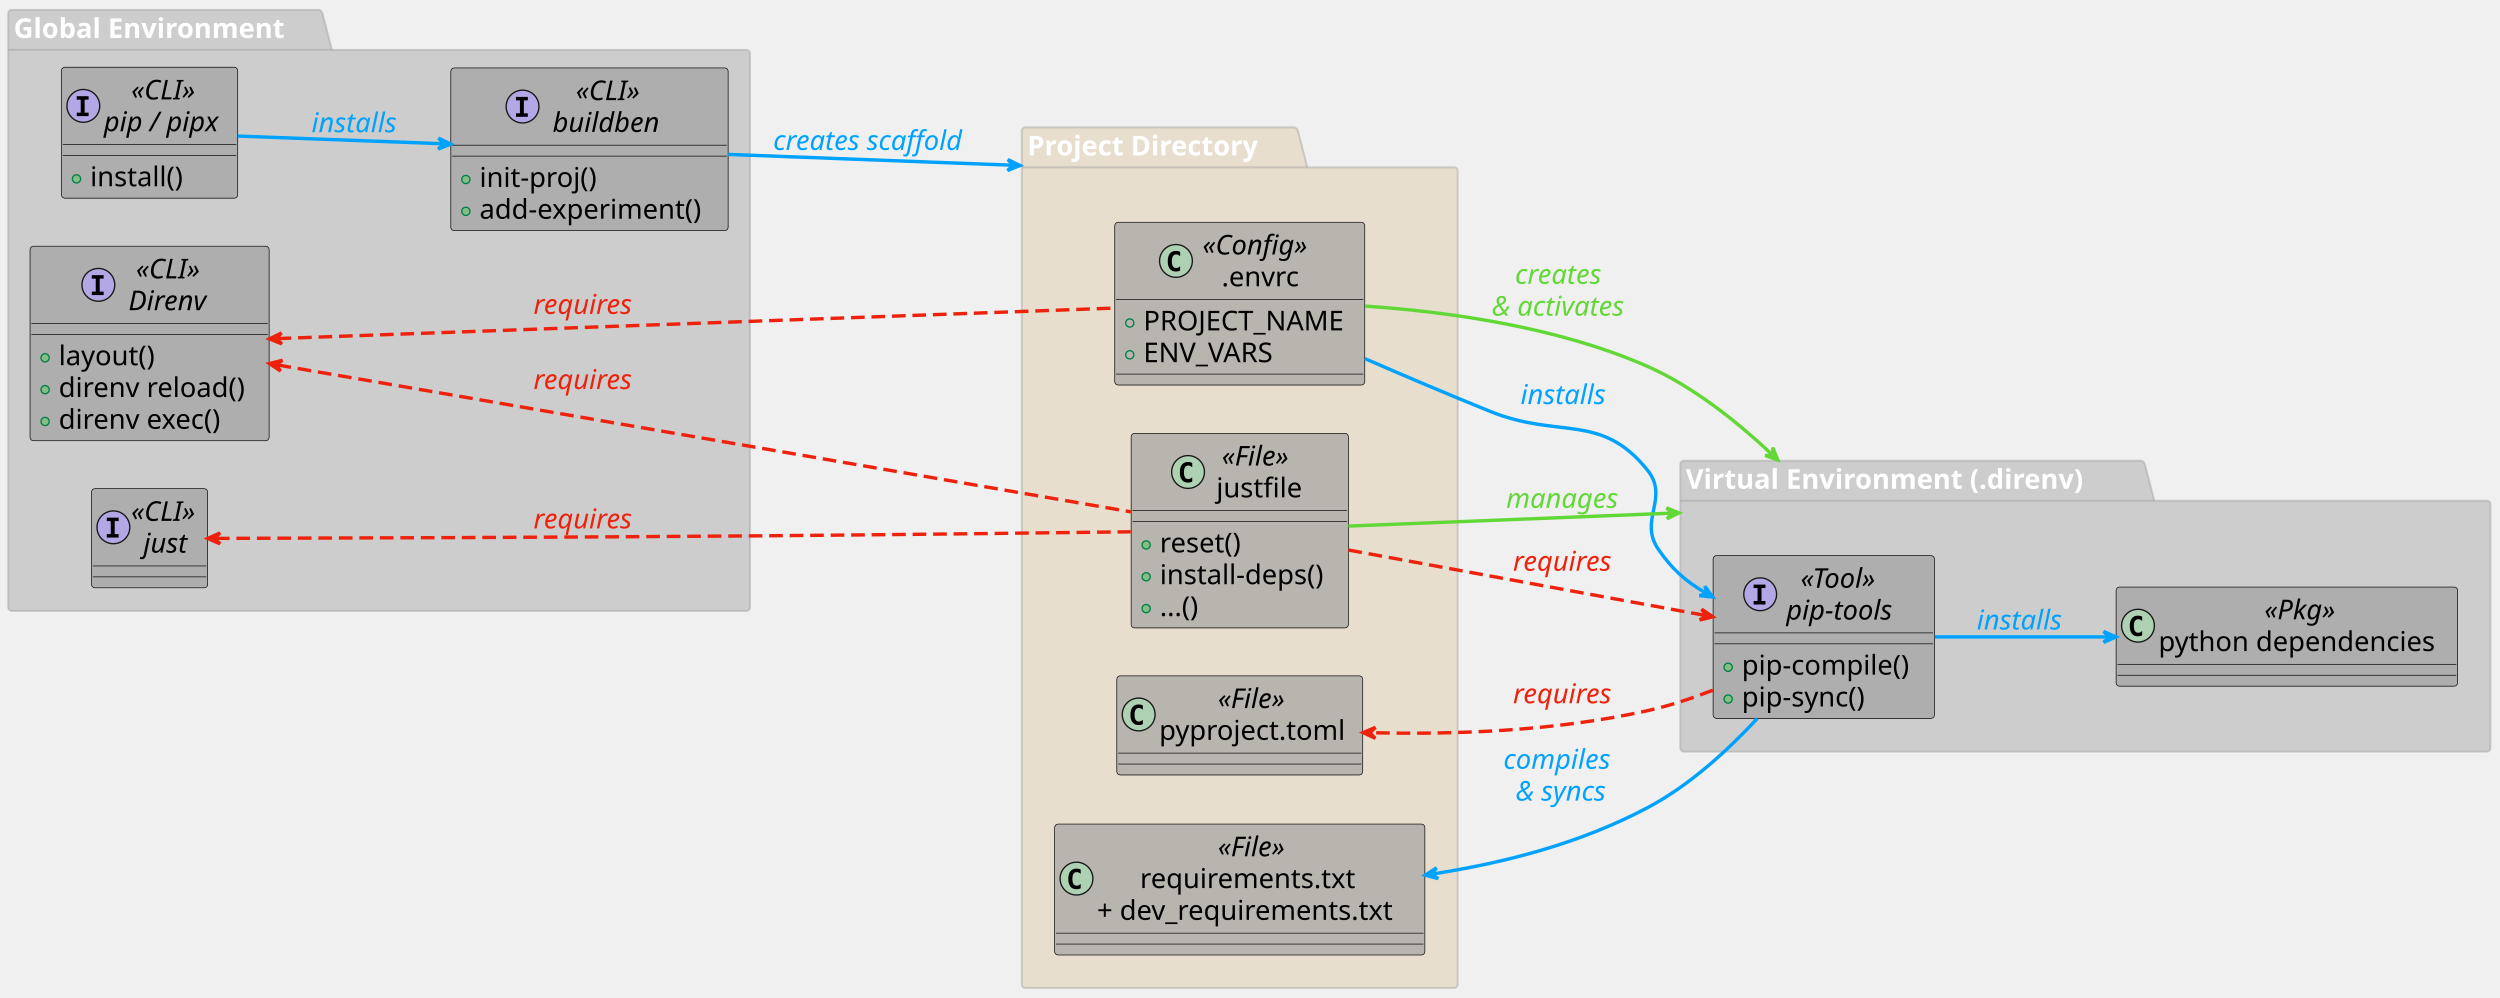
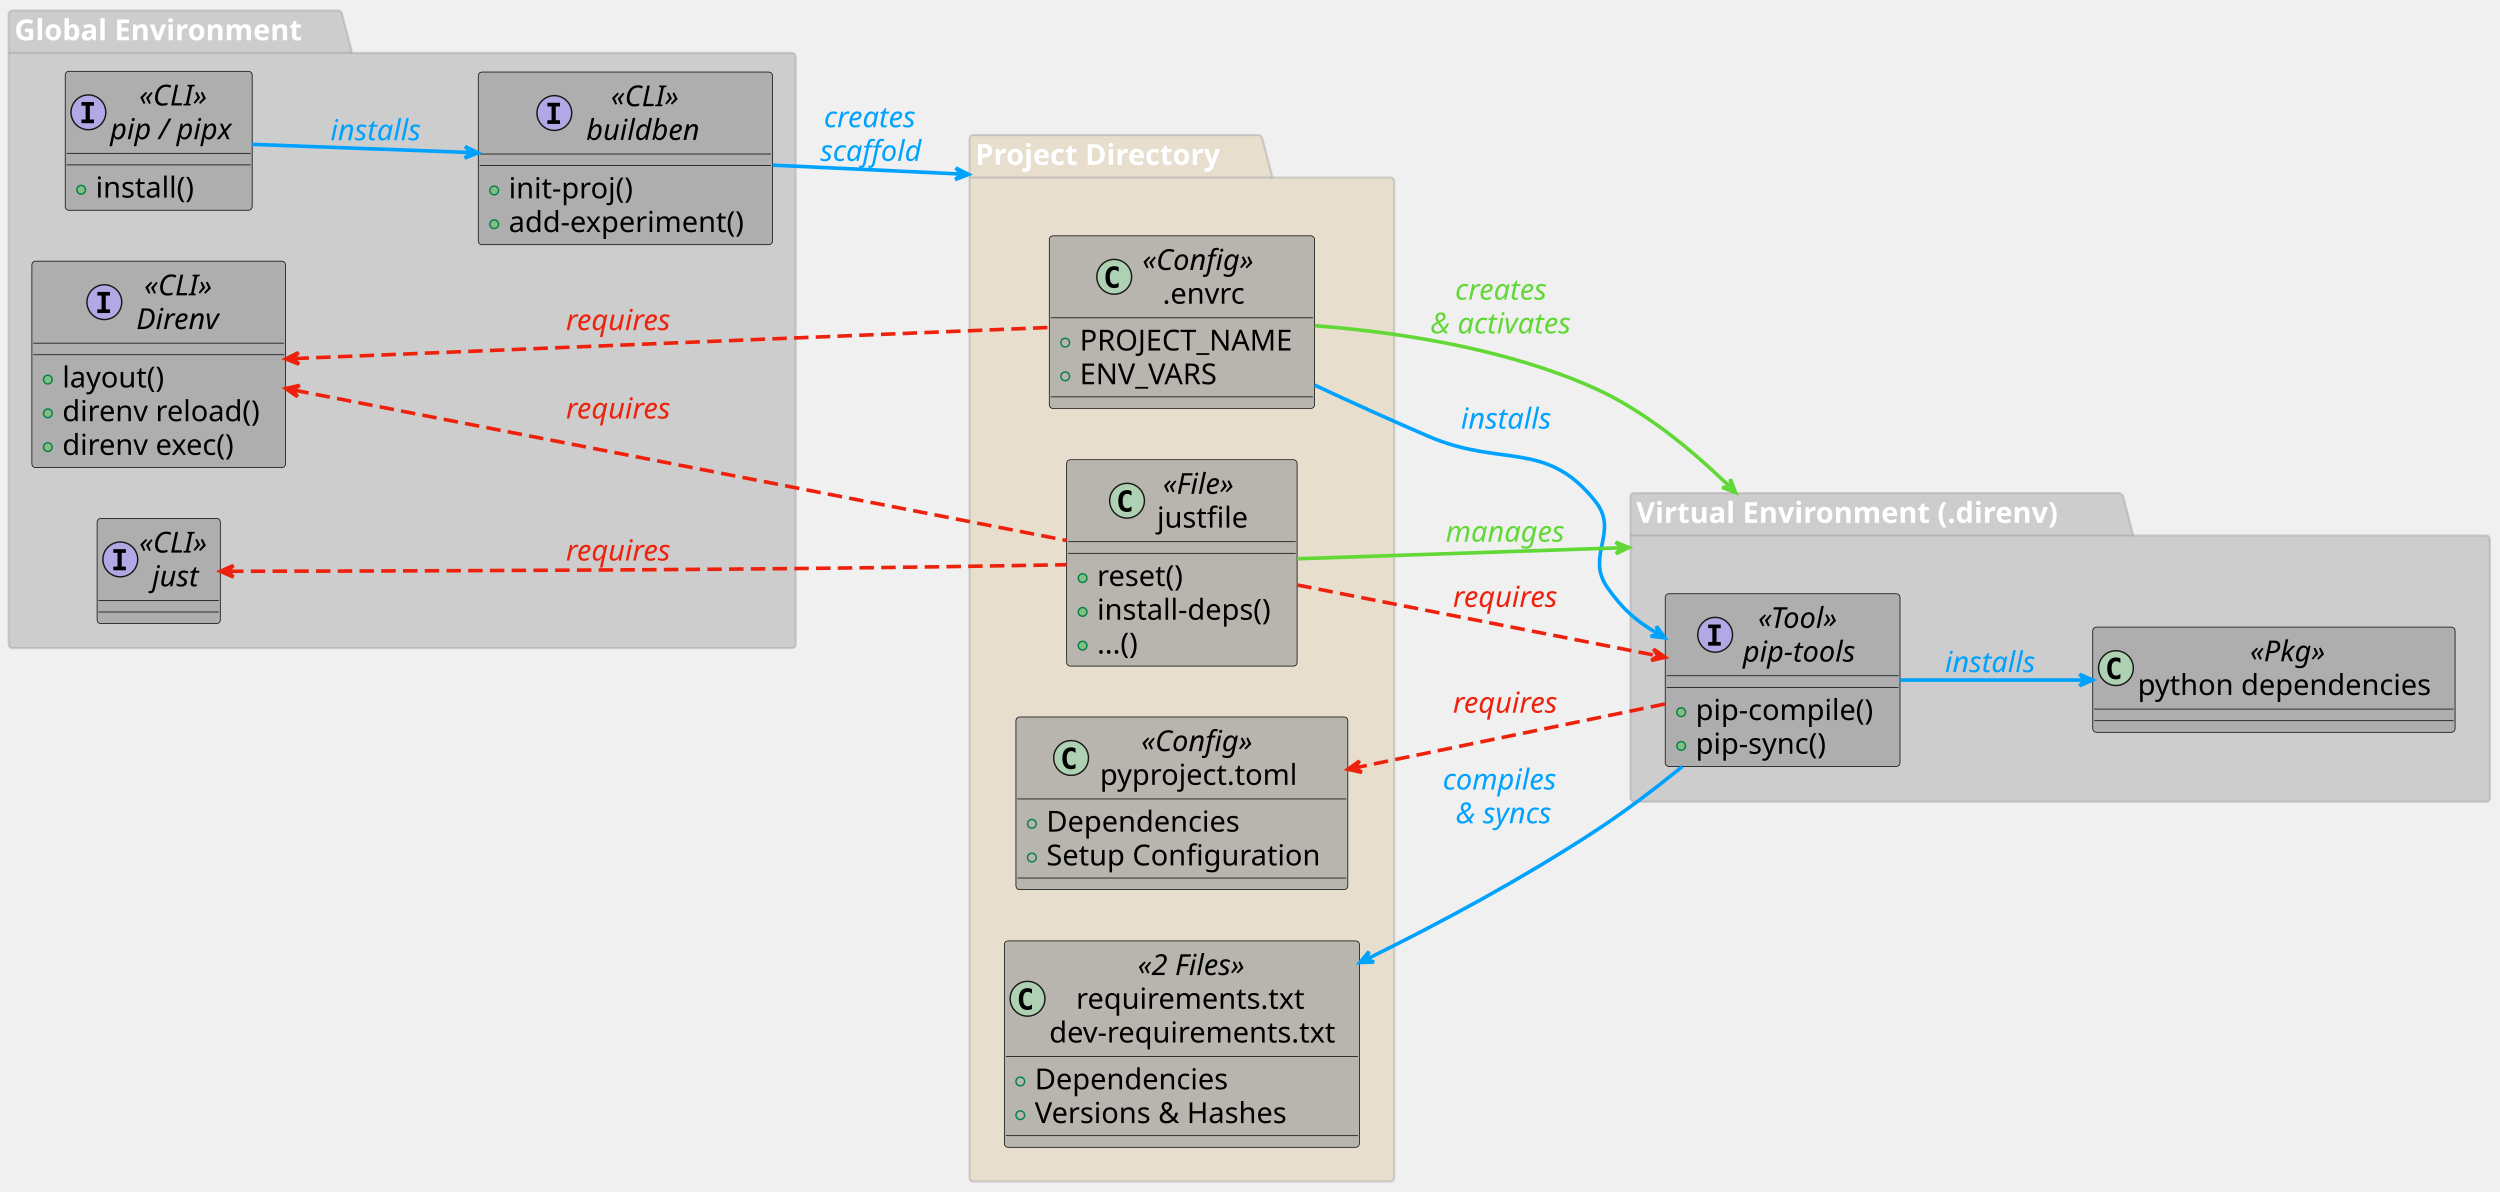
- <svg xmlns="http://www.w3.org/2000/svg" contentStyleType="text/css" height="730px" preserveAspectRatio="none" style="width:1830px;height:730px;" version="1.1" viewBox="0 0 1830 730" width="1830px" zoomAndPan="magnify">
+ <svg xmlns="http://www.w3.org/2000/svg" contentStyleType="text/css" height="822px" preserveAspectRatio="none" style="width:1725px;height:822px;" version="1.1" viewBox="0 0 1725 822" width="1725px" zoomAndPan="magnify">
  <defs />
  <g>
    <g id="cluster_GE">
      <path d="M8.5,7.217 L233.5,7.217 A3.75,3.75 0 0 1 236,9.717 L243,36.498 L546.5,36.498 A2.5,2.5 0 0 1 549,38.998 L549,444.717 A2.5,2.5 0 0 1 546.5,447.217 L8.5,447.217 A2.5,2.5 0 0 1 6,444.717 L6,9.717 A2.5,2.5 0 0 1 8.5,7.217 " fill="#999999" fill-opacity="0.4" style="stroke:#99999966;stroke-width:1.5;" />
      <line style="stroke:#99999966;stroke-width:1.5;" x1="6" x2="243" y1="36.498" y2="36.498" />
      <text fill="#FFFFFF" font-family="sans-serif" font-size="20" font-weight="bold" lengthAdjust="spacing" textLength="224" x="10" y="27.781">Global Environment</text>
    </g>
    <g id="cluster_PDIR">
-       <path d="M750.5,93.217 L947.5,93.217 A3.75,3.75 0 0 1 950,95.717 L957,122.498 L1064.5,122.498 A2.5,2.5 0 0 1 1067,124.998 L1067,720.717 A2.5,2.5 0 0 1 1064.5,723.217 L750.5,723.217 A2.5,2.5 0 0 1 748,720.717 L748,95.717 A2.5,2.5 0 0 1 750.5,93.217 " fill="#D9C499" fill-opacity="0.4" style="stroke:#99999966;stroke-width:1.5;" />
-       <line style="stroke:#99999966;stroke-width:1.5;" x1="748" x2="957" y1="122.498" y2="122.498" />
-       <text fill="#FFFFFF" font-family="sans-serif" font-size="20" font-weight="bold" lengthAdjust="spacing" textLength="196" x="752" y="113.781">Project Directory</text>
+       <path d="M671.5,93.217 L868.5,93.217 A3.75,3.75 0 0 1 871,95.717 L878,122.498 L959.5,122.498 A2.5,2.5 0 0 1 962,124.998 L962,812.717 A2.5,2.5 0 0 1 959.5,815.217 L671.5,815.217 A2.5,2.5 0 0 1 669,812.717 L669,95.717 A2.5,2.5 0 0 1 671.5,93.217 " fill="#D9C499" fill-opacity="0.4" style="stroke:#99999966;stroke-width:1.5;" />
+       <line style="stroke:#99999966;stroke-width:1.5;" x1="669" x2="878" y1="122.498" y2="122.498" />
+       <text fill="#FFFFFF" font-family="sans-serif" font-size="20" font-weight="bold" lengthAdjust="spacing" textLength="196" x="673" y="113.781">Project Directory</text>
    </g>
    <g id="cluster_VENV">
-       <path d="M1232.5,337.217 L1567.5,337.217 A3.75,3.75 0 0 1 1570,339.717 L1577,366.498 L1820.5,366.498 A2.5,2.5 0 0 1 1823,368.998 L1823,547.717 A2.5,2.5 0 0 1 1820.5,550.217 L1232.5,550.217 A2.5,2.5 0 0 1 1230,547.717 L1230,339.717 A2.5,2.5 0 0 1 1232.5,337.217 " fill="#999999" fill-opacity="0.4" style="stroke:#99999966;stroke-width:1.5;" />
-       <line style="stroke:#99999966;stroke-width:1.5;" x1="1230" x2="1577" y1="366.498" y2="366.498" />
-       <text fill="#FFFFFF" font-family="sans-serif" font-size="20" font-weight="bold" lengthAdjust="spacing" textLength="334" x="1234" y="357.781">Virtual Environment (.direnv)</text>
+       <path d="M1127.5,340.217 L1462.5,340.217 A3.75,3.75 0 0 1 1465,342.717 L1472,369.498 L1715.5,369.498 A2.5,2.5 0 0 1 1718,371.998 L1718,550.717 A2.5,2.5 0 0 1 1715.5,553.217 L1127.5,553.217 A2.5,2.5 0 0 1 1125,550.717 L1125,342.717 A2.5,2.5 0 0 1 1127.5,340.217 " fill="#999999" fill-opacity="0.4" style="stroke:#99999966;stroke-width:1.5;" />
+       <line style="stroke:#99999966;stroke-width:1.5;" x1="1125" x2="1472" y1="369.498" y2="369.498" />
+       <text fill="#FFFFFF" font-family="sans-serif" font-size="20" font-weight="bold" lengthAdjust="spacing" textLength="334" x="1129" y="360.781">Virtual Environment (.direnv)</text>
    </g>
    <g id="elem_B">
      <rect codeLine="26" fill="#999999" fill-opacity="0.6" height="119.125" id="B" rx="2.5" ry="2.5" style="stroke:#000000;stroke-width:0.5;" width="203" x="330" y="49.717" />
      <ellipse cx="382.5" cy="77.998" fill="#B4A7E5" rx="12" ry="12" style="stroke:#181818;stroke-width:1.0;" />
      <path d="M377.688,73.451 L377.688,70.92 L386.359,70.92 L386.359,73.451 L383.469,73.451 L383.469,82.951 L386.359,82.951 L386.359,85.498 L377.688,85.498 L377.688,82.951 L380.578,82.951 L380.578,73.451 L377.688,73.451 Z " fill="#000000" />
      <text fill="#000000" font-family="sans-serif" font-size="20" font-style="italic" lengthAdjust="spacing" textLength="55" x="421.5" y="73.281">«CLI»</text>
      <text fill="#000000" font-family="sans-serif" font-size="20" font-style="italic" lengthAdjust="spacing" textLength="89" x="404.5" y="96.562">buildben</text>
      <line style="stroke:#000000;stroke-width:0.5;" x1="331" x2="532" y1="106.279" y2="106.279" />
      <line style="stroke:#000000;stroke-width:0.5;" x1="331" x2="532" y1="114.279" y2="114.279" />
      <ellipse cx="341" cy="131.42" fill="#84BE84" rx="3" ry="3" style="stroke:#038048;stroke-width:1.0;" />
      <text fill="#000000" font-family="sans-serif" font-size="20" lengthAdjust="spacing" textLength="95" x="351" y="136.844">init-proj()</text>
      <ellipse cx="341" cy="154.701" fill="#84BE84" rx="3" ry="3" style="stroke:#038048;stroke-width:1.0;" />
      <text fill="#000000" font-family="sans-serif" font-size="20" lengthAdjust="spacing" textLength="176" x="351" y="160.125">add-experiment()</text>
    </g>
    <g id="elem_PIP">
      <rect codeLine="30" fill="#999999" fill-opacity="0.6" height="95.844" id="PIP" rx="2.5" ry="2.5" style="stroke:#000000;stroke-width:0.5;" width="129" x="45" y="49.217" />
      <ellipse cx="61" cy="77.498" fill="#B4A7E5" rx="12" ry="12" style="stroke:#181818;stroke-width:1.0;" />
      <path d="M56.188,72.951 L56.188,70.42 L64.859,70.42 L64.859,72.951 L61.969,72.951 L61.969,82.451 L64.859,82.451 L64.859,84.998 L56.188,84.998 L56.188,82.451 L59.078,82.451 L59.078,72.951 L56.188,72.951 Z " fill="#000000" />
      <text fill="#000000" font-family="sans-serif" font-size="20" font-style="italic" lengthAdjust="spacing" textLength="55" x="96" y="72.781">«CLI»</text>
      <text fill="#000000" font-family="sans-serif" font-size="20" font-style="italic" lengthAdjust="spacing" textLength="95" x="76" y="96.062">pip / pipx</text>
      <line style="stroke:#000000;stroke-width:0.5;" x1="46" x2="173" y1="105.779" y2="105.779" />
      <line style="stroke:#000000;stroke-width:0.5;" x1="46" x2="173" y1="113.779" y2="113.779" />
      <ellipse cx="56" cy="130.92" fill="#84BE84" rx="3" ry="3" style="stroke:#038048;stroke-width:1.0;" />
      <text fill="#000000" font-family="sans-serif" font-size="20" lengthAdjust="spacing" textLength="77" x="66" y="136.344">install()</text>
    </g>
    <g id="elem_J">
      <rect codeLine="34" fill="#999999" fill-opacity="0.6" height="72.562" id="J" rx="2.5" ry="2.5" style="stroke:#000000;stroke-width:0.5;" width="85" x="67" y="357.717" />
      <ellipse cx="83" cy="385.998" fill="#B4A7E5" rx="12" ry="12" style="stroke:#181818;stroke-width:1.0;" />
      <path d="M78.188,381.451 L78.188,378.92 L86.859,378.92 L86.859,381.451 L83.969,381.451 L83.969,390.951 L86.859,390.951 L86.859,393.498 L78.188,393.498 L78.188,390.951 L81.078,390.951 L81.078,381.451 L78.188,381.451 Z " fill="#000000" />
      <text fill="#000000" font-family="sans-serif" font-size="20" font-style="italic" lengthAdjust="spacing" textLength="55" x="96" y="381.281">«CLI»</text>
      <text fill="#000000" font-family="sans-serif" font-size="20" font-style="italic" lengthAdjust="spacing" textLength="37" x="105" y="404.562">just</text>
      <line style="stroke:#000000;stroke-width:0.5;" x1="68" x2="151" y1="414.279" y2="414.279" />
      <line style="stroke:#000000;stroke-width:0.5;" x1="68" x2="151" y1="422.279" y2="422.279" />
    </g>
    <g id="elem_D">
      <rect codeLine="35" fill="#999999" fill-opacity="0.6" height="142.406" id="D" rx="2.5" ry="2.5" style="stroke:#000000;stroke-width:0.5;" width="175" x="22" y="180.217" />
      <ellipse cx="72" cy="208.498" fill="#B4A7E5" rx="12" ry="12" style="stroke:#181818;stroke-width:1.0;" />
      <path d="M67.188,203.951 L67.188,201.42 L75.859,201.42 L75.859,203.951 L72.969,203.951 L72.969,213.451 L75.859,213.451 L75.859,215.998 L67.188,215.998 L67.188,213.451 L70.078,213.451 L70.078,203.951 L67.188,203.951 Z " fill="#000000" />
      <text fill="#000000" font-family="sans-serif" font-size="20" font-style="italic" lengthAdjust="spacing" textLength="55" x="99.5" y="203.781">«CLI»</text>
      <text fill="#000000" font-family="sans-serif" font-size="20" font-style="italic" lengthAdjust="spacing" textLength="66" x="94" y="227.062">Direnv</text>
      <line style="stroke:#000000;stroke-width:0.5;" x1="23" x2="196" y1="236.779" y2="236.779" />
      <line style="stroke:#000000;stroke-width:0.5;" x1="23" x2="196" y1="244.779" y2="244.779" />
      <ellipse cx="33" cy="261.92" fill="#84BE84" rx="3" ry="3" style="stroke:#038048;stroke-width:1.0;" />
      <text fill="#000000" font-family="sans-serif" font-size="20" lengthAdjust="spacing" textLength="78" x="43" y="267.344">layout()</text>
      <ellipse cx="33" cy="285.201" fill="#84BE84" rx="3" ry="3" style="stroke:#038048;stroke-width:1.0;" />
      <text fill="#000000" font-family="sans-serif" font-size="20" lengthAdjust="spacing" textLength="148" x="43" y="290.625">direnv reload()</text>
      <ellipse cx="33" cy="308.482" fill="#84BE84" rx="3" ry="3" style="stroke:#038048;stroke-width:1.0;" />
      <text fill="#000000" font-family="sans-serif" font-size="20" lengthAdjust="spacing" textLength="131" x="43" y="313.906">direnv exec()</text>
    </g>
    <g id="elem_PPRT">
-       <rect codeLine="46" fill="#999999" fill-opacity="0.6" height="72.562" id="PPRT" rx="2.5" ry="2.5" style="stroke:#000000;stroke-width:0.5;" width="180" x="817.5" y="494.717" />
-       <ellipse cx="833.5" cy="522.998" fill="#ADD1B2" rx="12" ry="12" style="stroke:#181818;stroke-width:1.0;" />
-       <path d="M836.562,530.076 Q835.875,530.436 835.125,530.607 Q834.375,530.779 833.547,530.779 Q830.594,530.779 829.031,528.842 Q827.484,526.889 827.484,523.217 Q827.484,519.545 829.031,517.607 Q830.594,515.654 833.547,515.654 Q834.375,515.654 835.125,515.826 Q835.891,515.998 836.562,516.357 L836.562,519.561 Q835.812,518.873 835.109,518.561 Q834.422,518.248 833.672,518.248 Q832.094,518.248 831.281,519.498 Q830.484,520.748 830.484,523.217 Q830.484,525.686 831.281,526.936 Q832.094,528.186 833.672,528.186 Q834.422,528.186 835.109,527.873 Q835.812,527.561 836.562,526.873 L836.562,530.076 Z " fill="#000000" />
-       <text fill="#000000" font-family="sans-serif" font-size="20" font-style="italic" lengthAdjust="spacing" textLength="60" x="891.5" y="518.281">«File»</text>
-       <text fill="#000000" font-family="sans-serif" font-size="20" lengthAdjust="spacing" textLength="146" x="848.5" y="541.562">pyproject.toml</text>
-       <line style="stroke:#000000;stroke-width:0.5;" x1="818.5" x2="996.5" y1="551.279" y2="551.279" />
-       <line style="stroke:#000000;stroke-width:0.5;" x1="818.5" x2="996.5" y1="559.279" y2="559.279" />
+       <rect codeLine="46" fill="#999999" fill-opacity="0.6" height="119.125" id="PPRT" rx="2.5" ry="2.5" style="stroke:#000000;stroke-width:0.5;" width="229" x="701" y="494.717" />
+       <ellipse cx="739.05" cy="522.998" fill="#ADD1B2" rx="12" ry="12" style="stroke:#181818;stroke-width:1.0;" />
+       <path d="M742.112,530.076 Q741.425,530.436 740.675,530.607 Q739.925,530.779 739.097,530.779 Q736.144,530.779 734.581,528.842 Q733.034,526.889 733.034,523.217 Q733.034,519.545 734.581,517.607 Q736.144,515.654 739.097,515.654 Q739.925,515.654 740.675,515.826 Q741.441,515.998 742.112,516.357 L742.112,519.561 Q741.362,518.873 740.659,518.561 Q739.972,518.248 739.222,518.248 Q737.644,518.248 736.831,519.498 Q736.034,520.748 736.034,523.217 Q736.034,525.686 736.831,526.936 Q737.644,528.186 739.222,528.186 Q739.972,528.186 740.659,527.873 Q741.362,527.561 742.112,526.873 L742.112,530.076 Z " fill="#000000" />
+       <text fill="#000000" font-family="sans-serif" font-size="20" font-style="italic" lengthAdjust="spacing" textLength="89" x="787.45" y="518.281">«Config»</text>
+       <text fill="#000000" font-family="sans-serif" font-size="20" lengthAdjust="spacing" textLength="146" x="758.95" y="541.562">pyproject.toml</text>
+       <line style="stroke:#000000;stroke-width:0.5;" x1="702" x2="929" y1="551.279" y2="551.279" />
+       <ellipse cx="712" cy="568.42" fill="none" rx="3" ry="3" style="stroke:#038048;stroke-width:1.0;" />
+       <text fill="#000000" font-family="sans-serif" font-size="20" lengthAdjust="spacing" textLength="142" x="722" y="573.844">Dependencies</text>
+       <ellipse cx="712" cy="591.701" fill="none" rx="3" ry="3" style="stroke:#038048;stroke-width:1.0;" />
+       <text fill="#000000" font-family="sans-serif" font-size="20" lengthAdjust="spacing" textLength="202" x="722" y="597.125">Setup Configuration</text>
+       <line style="stroke:#000000;stroke-width:0.5;" x1="702" x2="929" y1="605.842" y2="605.842" />
    </g>
    <g id="elem_JF">
-       <rect codeLine="48" fill="#999999" fill-opacity="0.6" height="142.406" id="JF" rx="2.5" ry="2.5" style="stroke:#000000;stroke-width:0.5;" width="159" x="828" y="317.217" />
-       <ellipse cx="869.65" cy="345.498" fill="#ADD1B2" rx="12" ry="12" style="stroke:#181818;stroke-width:1.0;" />
-       <path d="M872.712,352.576 Q872.025,352.935 871.275,353.107 Q870.525,353.279 869.697,353.279 Q866.744,353.279 865.181,351.342 Q863.634,349.389 863.634,345.717 Q863.634,342.045 865.181,340.107 Q866.744,338.154 869.697,338.154 Q870.525,338.154 871.275,338.326 Q872.041,338.498 872.712,338.857 L872.712,342.06 Q871.962,341.373 871.259,341.06 Q870.572,340.748 869.822,340.748 Q868.244,340.748 867.431,341.998 Q866.634,343.248 866.634,345.717 Q866.634,348.185 867.431,349.435 Q868.244,350.685 869.822,350.685 Q870.572,350.685 871.259,350.373 Q871.962,350.06 872.712,349.373 L872.712,352.576 Z " fill="#000000" />
-       <text fill="#000000" font-family="sans-serif" font-size="20" font-style="italic" lengthAdjust="spacing" textLength="60" x="894.35" y="340.781">«File»</text>
-       <text fill="#000000" font-family="sans-serif" font-size="20" lengthAdjust="spacing" textLength="68" x="890.35" y="364.062">justfile</text>
-       <line style="stroke:#000000;stroke-width:0.5;" x1="829" x2="986" y1="373.779" y2="373.779" />
-       <line style="stroke:#000000;stroke-width:0.5;" x1="829" x2="986" y1="381.779" y2="381.779" />
-       <ellipse cx="839" cy="398.92" fill="#84BE84" rx="3" ry="3" style="stroke:#038048;stroke-width:1.0;" />
-       <text fill="#000000" font-family="sans-serif" font-size="20" lengthAdjust="spacing" textLength="66" x="849" y="404.344">reset()</text>
-       <ellipse cx="839" cy="422.201" fill="#84BE84" rx="3" ry="3" style="stroke:#038048;stroke-width:1.0;" />
-       <text fill="#000000" font-family="sans-serif" font-size="20" lengthAdjust="spacing" textLength="132" x="849" y="427.625">install-deps()</text>
-       <ellipse cx="839" cy="445.482" fill="#84BE84" rx="3" ry="3" style="stroke:#038048;stroke-width:1.0;" />
-       <text fill="#000000" font-family="sans-serif" font-size="20" lengthAdjust="spacing" textLength="34" x="849" y="450.906">...()</text>
+       <rect codeLine="51" fill="#999999" fill-opacity="0.6" height="142.406" id="JF" rx="2.5" ry="2.5" style="stroke:#000000;stroke-width:0.5;" width="159" x="736" y="317.217" />
+       <ellipse cx="777.65" cy="345.498" fill="#ADD1B2" rx="12" ry="12" style="stroke:#181818;stroke-width:1.0;" />
+       <path d="M780.712,352.576 Q780.025,352.935 779.275,353.107 Q778.525,353.279 777.697,353.279 Q774.744,353.279 773.181,351.342 Q771.634,349.389 771.634,345.717 Q771.634,342.045 773.181,340.107 Q774.744,338.154 777.697,338.154 Q778.525,338.154 779.275,338.326 Q780.041,338.498 780.712,338.857 L780.712,342.06 Q779.962,341.373 779.259,341.06 Q778.572,340.748 777.822,340.748 Q776.244,340.748 775.431,341.998 Q774.634,343.248 774.634,345.717 Q774.634,348.185 775.431,349.435 Q776.244,350.685 777.822,350.685 Q778.572,350.685 779.259,350.373 Q779.962,350.06 780.712,349.373 L780.712,352.576 Z " fill="#000000" />
+       <text fill="#000000" font-family="sans-serif" font-size="20" font-style="italic" lengthAdjust="spacing" textLength="60" x="802.35" y="340.781">«File»</text>
+       <text fill="#000000" font-family="sans-serif" font-size="20" lengthAdjust="spacing" textLength="68" x="798.35" y="364.062">justfile</text>
+       <line style="stroke:#000000;stroke-width:0.5;" x1="737" x2="894" y1="373.779" y2="373.779" />
+       <line style="stroke:#000000;stroke-width:0.5;" x1="737" x2="894" y1="381.779" y2="381.779" />
+       <ellipse cx="747" cy="398.92" fill="#84BE84" rx="3" ry="3" style="stroke:#038048;stroke-width:1.0;" />
+       <text fill="#000000" font-family="sans-serif" font-size="20" lengthAdjust="spacing" textLength="66" x="757" y="404.344">reset()</text>
+       <ellipse cx="747" cy="422.201" fill="#84BE84" rx="3" ry="3" style="stroke:#038048;stroke-width:1.0;" />
+       <text fill="#000000" font-family="sans-serif" font-size="20" lengthAdjust="spacing" textLength="132" x="757" y="427.625">install-deps()</text>
+       <ellipse cx="747" cy="445.482" fill="#84BE84" rx="3" ry="3" style="stroke:#038048;stroke-width:1.0;" />
+       <text fill="#000000" font-family="sans-serif" font-size="20" lengthAdjust="spacing" textLength="34" x="757" y="450.906">...()</text>
    </g>
    <g id="elem_ERC">
-       <rect codeLine="54" fill="#999999" fill-opacity="0.6" height="119.125" id="ERC" rx="2.5" ry="2.5" style="stroke:#000000;stroke-width:0.5;" width="183" x="816" y="162.717" />
-       <ellipse cx="860.8" cy="190.998" fill="#ADD1B2" rx="12" ry="12" style="stroke:#181818;stroke-width:1.0;" />
-       <path d="M863.862,198.076 Q863.175,198.435 862.425,198.607 Q861.675,198.779 860.847,198.779 Q857.894,198.779 856.331,196.842 Q854.784,194.889 854.784,191.217 Q854.784,187.545 856.331,185.607 Q857.894,183.654 860.847,183.654 Q861.675,183.654 862.425,183.826 Q863.191,183.998 863.862,184.357 L863.862,187.56 Q863.112,186.873 862.409,186.56 Q861.722,186.248 860.972,186.248 Q859.394,186.248 858.581,187.498 Q857.784,188.748 857.784,191.217 Q857.784,193.685 858.581,194.935 Q859.394,196.185 860.972,196.185 Q861.722,196.185 862.409,195.873 Q863.112,195.56 863.862,194.873 L863.862,198.076 Z " fill="#000000" />
-       <text fill="#000000" font-family="sans-serif" font-size="20" font-style="italic" lengthAdjust="spacing" textLength="89" x="880.2" y="186.281">«Config»</text>
-       <text fill="#000000" font-family="sans-serif" font-size="20" lengthAdjust="spacing" textLength="61" x="894.2" y="209.562">.envrc</text>
-       <line style="stroke:#000000;stroke-width:0.5;" x1="817" x2="998" y1="219.279" y2="219.279" />
-       <ellipse cx="827" cy="236.42" fill="none" rx="3" ry="3" style="stroke:#038048;stroke-width:1.0;" />
-       <text fill="#000000" font-family="sans-serif" font-size="20" lengthAdjust="spacing" textLength="156" x="837" y="241.844">PROJECT_NAME</text>
-       <ellipse cx="827" cy="259.701" fill="none" rx="3" ry="3" style="stroke:#038048;stroke-width:1.0;" />
-       <text fill="#000000" font-family="sans-serif" font-size="20" lengthAdjust="spacing" textLength="107" x="837" y="265.125">ENV_VARS</text>
-       <line style="stroke:#000000;stroke-width:0.5;" x1="817" x2="998" y1="273.842" y2="273.842" />
+       <rect codeLine="57" fill="#999999" fill-opacity="0.6" height="119.125" id="ERC" rx="2.5" ry="2.5" style="stroke:#000000;stroke-width:0.5;" width="183" x="724" y="162.717" />
+       <ellipse cx="768.8" cy="190.998" fill="#ADD1B2" rx="12" ry="12" style="stroke:#181818;stroke-width:1.0;" />
+       <path d="M771.862,198.076 Q771.175,198.435 770.425,198.607 Q769.675,198.779 768.847,198.779 Q765.894,198.779 764.331,196.842 Q762.784,194.889 762.784,191.217 Q762.784,187.545 764.331,185.607 Q765.894,183.654 768.847,183.654 Q769.675,183.654 770.425,183.826 Q771.191,183.998 771.862,184.357 L771.862,187.56 Q771.112,186.873 770.409,186.56 Q769.722,186.248 768.972,186.248 Q767.394,186.248 766.581,187.498 Q765.784,188.748 765.784,191.217 Q765.784,193.685 766.581,194.935 Q767.394,196.185 768.972,196.185 Q769.722,196.185 770.409,195.873 Q771.112,195.56 771.862,194.873 L771.862,198.076 Z " fill="#000000" />
+       <text fill="#000000" font-family="sans-serif" font-size="20" font-style="italic" lengthAdjust="spacing" textLength="89" x="788.2" y="186.281">«Config»</text>
+       <text fill="#000000" font-family="sans-serif" font-size="20" lengthAdjust="spacing" textLength="61" x="802.2" y="209.562">.envrc</text>
+       <line style="stroke:#000000;stroke-width:0.5;" x1="725" x2="906" y1="219.279" y2="219.279" />
+       <ellipse cx="735" cy="236.42" fill="none" rx="3" ry="3" style="stroke:#038048;stroke-width:1.0;" />
+       <text fill="#000000" font-family="sans-serif" font-size="20" lengthAdjust="spacing" textLength="156" x="745" y="241.844">PROJECT_NAME</text>
+       <ellipse cx="735" cy="259.701" fill="none" rx="3" ry="3" style="stroke:#038048;stroke-width:1.0;" />
+       <text fill="#000000" font-family="sans-serif" font-size="20" lengthAdjust="spacing" textLength="107" x="745" y="265.125">ENV_VARS</text>
+       <line style="stroke:#000000;stroke-width:0.5;" x1="725" x2="906" y1="273.842" y2="273.842" />
    </g>
    <g id="elem_RE">
-       <rect codeLine="59" fill="#999999" fill-opacity="0.6" height="95.844" id="RE" rx="2.5" ry="2.5" style="stroke:#000000;stroke-width:0.5;" width="271" x="772" y="603.217" />
-       <ellipse cx="788" cy="643.139" fill="#ADD1B2" rx="12" ry="12" style="stroke:#181818;stroke-width:1.0;" />
-       <path d="M791.062,650.217 Q790.375,650.576 789.625,650.748 Q788.875,650.92 788.047,650.92 Q785.094,650.92 783.531,648.982 Q781.984,647.029 781.984,643.357 Q781.984,639.686 783.531,637.748 Q785.094,635.795 788.047,635.795 Q788.875,635.795 789.625,635.967 Q790.391,636.139 791.062,636.498 L791.062,639.701 Q790.312,639.014 789.609,638.701 Q788.922,638.389 788.172,638.389 Q786.594,638.389 785.781,639.639 Q784.984,640.889 784.984,643.357 Q784.984,645.826 785.781,647.076 Q786.594,648.326 788.172,648.326 Q788.922,648.326 789.609,648.014 Q790.312,647.701 791.062,647.014 L791.062,650.217 Z " fill="#000000" />
-       <text fill="#000000" font-family="sans-serif" font-size="20" font-style="italic" lengthAdjust="spacing" textLength="60" x="891.5" y="626.781">«File»</text>
-       <text fill="#000000" font-family="sans-serif" font-size="20" lengthAdjust="spacing" textLength="168" x="834.5" y="650.062">requirements.txt</text>
-       <text fill="#000000" font-family="sans-serif" font-size="20" lengthAdjust="spacing" textLength="237" x="803" y="673.344">+ dev_requirements.txt</text>
-       <line style="stroke:#000000;stroke-width:0.5;" x1="773" x2="1042" y1="683.061" y2="683.061" />
-       <line style="stroke:#000000;stroke-width:0.5;" x1="773" x2="1042" y1="691.061" y2="691.061" />
+       <rect codeLine="62" fill="#999999" fill-opacity="0.6" height="142.406" id="RE" rx="2.5" ry="2.5" style="stroke:#000000;stroke-width:0.5;" width="245" x="693" y="649.217" />
+       <ellipse cx="709" cy="689.139" fill="#ADD1B2" rx="12" ry="12" style="stroke:#181818;stroke-width:1.0;" />
+       <path d="M712.062,696.217 Q711.375,696.576 710.625,696.748 Q709.875,696.92 709.047,696.92 Q706.094,696.92 704.531,694.982 Q702.984,693.029 702.984,689.357 Q702.984,685.686 704.531,683.748 Q706.094,681.795 709.047,681.795 Q709.875,681.795 710.625,681.967 Q711.391,682.139 712.062,682.498 L712.062,685.701 Q711.312,685.014 710.609,684.701 Q709.922,684.389 709.172,684.389 Q707.594,684.389 706.781,685.639 Q705.984,686.889 705.984,689.357 Q705.984,691.826 706.781,693.076 Q707.594,694.326 709.172,694.326 Q709.922,694.326 710.609,694.014 Q711.312,693.701 712.062,693.014 L712.062,696.217 Z " fill="#000000" />
+       <text fill="#000000" font-family="sans-serif" font-size="20" font-style="italic" lengthAdjust="spacing" textLength="89" x="785" y="672.781">«2 Files»</text>
+       <text fill="#000000" font-family="sans-serif" font-size="20" lengthAdjust="spacing" textLength="168" x="742.5" y="696.062">requirements.txt</text>
+       <text fill="#000000" font-family="sans-serif" font-size="20" lengthAdjust="spacing" textLength="211" x="724" y="719.344">dev-requirements.txt</text>
+       <line style="stroke:#000000;stroke-width:0.5;" x1="694" x2="937" y1="729.061" y2="729.061" />
+       <ellipse cx="704" cy="746.201" fill="none" rx="3" ry="3" style="stroke:#038048;stroke-width:1.0;" />
+       <text fill="#000000" font-family="sans-serif" font-size="20" lengthAdjust="spacing" textLength="142" x="714" y="751.625">Dependencies</text>
+       <ellipse cx="704" cy="769.482" fill="none" rx="3" ry="3" style="stroke:#038048;stroke-width:1.0;" />
+       <text fill="#000000" font-family="sans-serif" font-size="20" lengthAdjust="spacing" textLength="184" x="714" y="774.906">Versions &amp; Hashes</text>
+       <line style="stroke:#000000;stroke-width:0.5;" x1="694" x2="937" y1="783.623" y2="783.623" />
    </g>
    <g id="elem_PT">
-       <rect codeLine="64" fill="#999999" fill-opacity="0.6" height="119.125" id="PT" rx="2.5" ry="2.5" style="stroke:#000000;stroke-width:0.5;" width="162" x="1254" y="406.717" />
-       <ellipse cx="1288.45" cy="434.998" fill="#B4A7E5" rx="12" ry="12" style="stroke:#181818;stroke-width:1.0;" />
-       <path d="M1283.638,430.451 L1283.638,427.92 L1292.309,427.92 L1292.309,430.451 L1289.419,430.451 L1289.419,439.951 L1292.309,439.951 L1292.309,442.498 L1283.638,442.498 L1283.638,439.951 L1286.528,439.951 L1286.528,430.451 L1283.638,430.451 Z " fill="#000000" />
-       <text fill="#000000" font-family="sans-serif" font-size="20" font-style="italic" lengthAdjust="spacing" textLength="66" x="1318.05" y="430.281">«Tool»</text>
-       <text fill="#000000" font-family="sans-serif" font-size="20" font-style="italic" lengthAdjust="spacing" textLength="87" x="1307.55" y="453.562">pip-tools</text>
-       <line style="stroke:#000000;stroke-width:0.5;" x1="1255" x2="1415" y1="463.279" y2="463.279" />
-       <line style="stroke:#000000;stroke-width:0.5;" x1="1255" x2="1415" y1="471.279" y2="471.279" />
-       <ellipse cx="1265" cy="488.42" fill="#84BE84" rx="3" ry="3" style="stroke:#038048;stroke-width:1.0;" />
-       <text fill="#000000" font-family="sans-serif" font-size="20" lengthAdjust="spacing" textLength="135" x="1275" y="493.844">pip-compile()</text>
-       <ellipse cx="1265" cy="511.701" fill="#84BE84" rx="3" ry="3" style="stroke:#038048;stroke-width:1.0;" />
-       <text fill="#000000" font-family="sans-serif" font-size="20" lengthAdjust="spacing" textLength="100" x="1275" y="517.125">pip-sync()</text>
+       <rect codeLine="70" fill="#999999" fill-opacity="0.6" height="119.125" id="PT" rx="2.5" ry="2.5" style="stroke:#000000;stroke-width:0.5;" width="162" x="1149" y="409.717" />
+       <ellipse cx="1183.45" cy="437.998" fill="#B4A7E5" rx="12" ry="12" style="stroke:#181818;stroke-width:1.0;" />
+       <path d="M1178.638,433.451 L1178.638,430.92 L1187.309,430.92 L1187.309,433.451 L1184.419,433.451 L1184.419,442.951 L1187.309,442.951 L1187.309,445.498 L1178.638,445.498 L1178.638,442.951 L1181.528,442.951 L1181.528,433.451 L1178.638,433.451 Z " fill="#000000" />
+       <text fill="#000000" font-family="sans-serif" font-size="20" font-style="italic" lengthAdjust="spacing" textLength="66" x="1213.05" y="433.281">«Tool»</text>
+       <text fill="#000000" font-family="sans-serif" font-size="20" font-style="italic" lengthAdjust="spacing" textLength="87" x="1202.55" y="456.562">pip-tools</text>
+       <line style="stroke:#000000;stroke-width:0.5;" x1="1150" x2="1310" y1="466.279" y2="466.279" />
+       <line style="stroke:#000000;stroke-width:0.5;" x1="1150" x2="1310" y1="474.279" y2="474.279" />
+       <ellipse cx="1160" cy="491.42" fill="#84BE84" rx="3" ry="3" style="stroke:#038048;stroke-width:1.0;" />
+       <text fill="#000000" font-family="sans-serif" font-size="20" lengthAdjust="spacing" textLength="135" x="1170" y="496.844">pip-compile()</text>
+       <ellipse cx="1160" cy="514.701" fill="#84BE84" rx="3" ry="3" style="stroke:#038048;stroke-width:1.0;" />
+       <text fill="#000000" font-family="sans-serif" font-size="20" lengthAdjust="spacing" textLength="100" x="1170" y="520.125">pip-sync()</text>
    </g>
    <g id="elem_PD">
-       <rect codeLine="68" fill="#999999" fill-opacity="0.6" height="72.562" id="PD" rx="2.5" ry="2.5" style="stroke:#000000;stroke-width:0.5;" width="250" x="1549" y="429.717" />
-       <ellipse cx="1565" cy="457.998" fill="#ADD1B2" rx="12" ry="12" style="stroke:#181818;stroke-width:1.0;" />
-       <path d="M1568.062,465.076 Q1567.375,465.435 1566.625,465.607 Q1565.875,465.779 1565.047,465.779 Q1562.094,465.779 1560.531,463.842 Q1558.984,461.889 1558.984,458.217 Q1558.984,454.545 1560.531,452.607 Q1562.094,450.654 1565.047,450.654 Q1565.875,450.654 1566.625,450.826 Q1567.391,450.998 1568.062,451.357 L1568.062,454.56 Q1567.312,453.873 1566.609,453.56 Q1565.922,453.248 1565.172,453.248 Q1563.594,453.248 1562.781,454.498 Q1561.984,455.748 1561.984,458.217 Q1561.984,460.685 1562.781,461.935 Q1563.594,463.185 1565.172,463.185 Q1565.922,463.185 1566.609,462.873 Q1567.312,462.56 1568.062,461.873 L1568.062,465.076 Z " fill="#000000" />
-       <text fill="#000000" font-family="sans-serif" font-size="20" font-style="italic" lengthAdjust="spacing" textLength="61" x="1657.5" y="453.281">«Pkg»</text>
-       <text fill="#000000" font-family="sans-serif" font-size="20" lengthAdjust="spacing" textLength="216" x="1580" y="476.562">python dependencies</text>
-       <line style="stroke:#000000;stroke-width:0.5;" x1="1550" x2="1798" y1="486.279" y2="486.279" />
-       <line style="stroke:#000000;stroke-width:0.5;" x1="1550" x2="1798" y1="494.279" y2="494.279" />
+       <rect codeLine="74" fill="#999999" fill-opacity="0.6" height="72.562" id="PD" rx="2.5" ry="2.5" style="stroke:#000000;stroke-width:0.5;" width="250" x="1444" y="432.717" />
+       <ellipse cx="1460" cy="460.998" fill="#ADD1B2" rx="12" ry="12" style="stroke:#181818;stroke-width:1.0;" />
+       <path d="M1463.062,468.076 Q1462.375,468.435 1461.625,468.607 Q1460.875,468.779 1460.047,468.779 Q1457.094,468.779 1455.531,466.842 Q1453.984,464.889 1453.984,461.217 Q1453.984,457.545 1455.531,455.607 Q1457.094,453.654 1460.047,453.654 Q1460.875,453.654 1461.625,453.826 Q1462.391,453.998 1463.062,454.357 L1463.062,457.56 Q1462.312,456.873 1461.609,456.56 Q1460.922,456.248 1460.172,456.248 Q1458.594,456.248 1457.781,457.498 Q1456.984,458.748 1456.984,461.217 Q1456.984,463.685 1457.781,464.935 Q1458.594,466.185 1460.172,466.185 Q1460.922,466.185 1461.609,465.873 Q1462.312,465.56 1463.062,464.873 L1463.062,468.076 Z " fill="#000000" />
+       <text fill="#000000" font-family="sans-serif" font-size="20" font-style="italic" lengthAdjust="spacing" textLength="61" x="1552.5" y="456.281">«Pkg»</text>
+       <text fill="#000000" font-family="sans-serif" font-size="20" lengthAdjust="spacing" textLength="216" x="1475" y="479.562">python dependencies</text>
+       <line style="stroke:#000000;stroke-width:0.5;" x1="1445" x2="1693" y1="489.279" y2="489.279" />
+       <line style="stroke:#000000;stroke-width:0.5;" x1="1445" x2="1693" y1="497.279" y2="497.279" />
    </g>
    <g id="link_PT_PD">
-       <path codeLine="92" d="M1416.29,466.217 C1455.91,466.217 1498.59,466.217 1542.87,466.217 " fill="none" id="PT-to-PD" style="stroke:#00A2FF;stroke-width:2.5;" />
-       <polygon fill="#00A2FF" points="1548.87,466.217,1539.87,462.217,1543.87,466.217,1539.87,470.217,1548.87,466.217" style="stroke:#00A2FF;stroke-width:2.5;" />
-       <text fill="#00A2FF" font-family="sans-serif" font-size="20" font-style="italic" lengthAdjust="spacing" textLength="71" x="1447" y="460.781">installs</text>
+       <path codeLine="98" d="M1311.29,469.217 C1350.91,469.217 1393.59,469.217 1437.87,469.217 " fill="none" id="PT-to-PD" style="stroke:#00A2FF;stroke-width:2.5;" />
+       <polygon fill="#00A2FF" points="1443.87,469.217,1434.87,465.217,1438.87,469.217,1434.87,473.217,1443.87,469.217" style="stroke:#00A2FF;stroke-width:2.5;" />
+       <text fill="#00A2FF" font-family="sans-serif" font-size="20" font-style="italic" lengthAdjust="spacing" textLength="71" x="1342" y="463.781">installs</text>
    </g>
    <g id="link_PIP_B">
-       <path codeLine="93" d="M174.1,99.607 C218.58,101.267 272.894,103.301 323.854,105.221 " fill="none" id="PIP-to-B" style="stroke:#00A2FF;stroke-width:2.5;" />
+       <path codeLine="99" d="M174.1,99.607 C218.58,101.267 272.894,103.301 323.854,105.221 " fill="none" id="PIP-to-B" style="stroke:#00A2FF;stroke-width:2.5;" />
      <polygon fill="#00A2FF" points="329.85,105.447,321.007,101.111,324.853,105.258,320.706,109.105,329.85,105.447" style="stroke:#00A2FF;stroke-width:2.5;" />
      <text fill="#00A2FF" font-family="sans-serif" font-size="20" font-style="italic" lengthAdjust="spacing" textLength="71" x="228" y="96.781">installs</text>
    </g>
    <g id="link_B_PDIR">
-       <path codeLine="94" d="M533.02,113.037 C567.533,114.347 607.903,115.879 649.101,117.443 C669.7,118.225 690.506,119.015 710.891,119.789 C721.083,120.176 731.17,120.559 741.073,120.935 C742.311,120.982 743.546,121.029 744.778,121.076 C745.394,121.099 740.013,120.895 740.628,120.918 " fill="none" id="B-to-PDIR" style="stroke:#00A2FF;stroke-width:2.5;" />
-       <polygon fill="#00A2FF" points="746.623,121.146,737.782,116.807,741.627,120.956,737.478,124.802,746.623,121.146" style="stroke:#00A2FF;stroke-width:2.5;" />
-       <text fill="#00A2FF" font-family="sans-serif" font-size="20" font-style="italic" lengthAdjust="spacing" textLength="157" x="566" y="109.781">creates scaffold</text>
+       <path codeLine="100" d="M533.12,113.957 C560.972,115.269 592.158,116.739 623.348,118.208 C631.146,118.576 638.943,118.943 646.69,119.308 C650.563,119.49 654.423,119.672 658.264,119.853 C660.184,119.944 662.1,120.034 664.01,120.124 C664.965,120.169 665.918,120.214 666.87,120.259 C667.346,120.281 661.829,120.021 662.304,120.044 " fill="none" id="B-to-PDIR" style="stroke:#00A2FF;stroke-width:2.5;" />
+       <polygon fill="#00A2FF" points="668.297,120.326,659.496,115.907,663.303,120.091,659.119,123.898,668.297,120.326" style="stroke:#00A2FF;stroke-width:2.5;" />
+       <text fill="#00A2FF" font-family="sans-serif" font-size="20" font-style="italic" lengthAdjust="spacing" textLength="73" x="568.5" y="87.781">creates</text>
+       <text fill="#00A2FF" font-family="sans-serif" font-size="20" font-style="italic" lengthAdjust="spacing" textLength="78" x="566" y="111.062">scaffold</text>
    </g>
    <g id="link_ERC_PT">
-       <path codeLine="95" d="M999.09,262.507 C1028.3,275.207 1060.9,289.087 1091,301.217 C1141.61,321.617 1171.9,301.617 1206,344.217 C1222.26,364.537 1199.12,380.877 1214,402.217 C1224.06,416.647 1233.254,425.063 1248.574,434.043 " fill="none" id="ERC-to-PT" style="stroke:#00A2FF;stroke-width:2.5;" />
-       <polygon fill="#00A2FF" points="1253.75,437.077,1248.008,429.075,1249.436,434.548,1243.963,435.976,1253.75,437.077" style="stroke:#00A2FF;stroke-width:2.5;" />
-       <text fill="#00A2FF" font-family="sans-serif" font-size="20" font-style="italic" lengthAdjust="spacing" textLength="71" x="1113" y="295.781">installs</text>
+       <path codeLine="101" d="M907.07,265.717 C932.46,277.557 960.18,290.167 986,301.217 C1036.45,322.817 1067.08,303.067 1101,346.217 C1117.36,367.017 1093.89,383.497 1109,405.217 C1119.05,419.657 1128.235,428.081 1143.545,437.061 " fill="none" id="ERC-to-PT" style="stroke:#00A2FF;stroke-width:2.5;" />
+       <polygon fill="#00A2FF" points="1148.72,440.097,1142.981,432.093,1144.407,437.567,1138.933,438.994,1148.72,440.097" style="stroke:#00A2FF;stroke-width:2.5;" />
+       <text fill="#00A2FF" font-family="sans-serif" font-size="20" font-style="italic" lengthAdjust="spacing" textLength="71" x="1008" y="295.781">installs</text>
    </g>
    <g id="link_PT_RE">
-       <path codeLine="96" d="M1286.36,525.907 C1264.34,549.697 1236.34,575.177 1206,591.217 C1156.27,617.507 1102.217,631.367 1049.178,639.687 " fill="none" id="PT-to-RE" style="stroke:#00A2FF;stroke-width:2.5;" />
-       <polygon fill="#00A2FF" points="1043.25,640.617,1052.761,643.174,1048.19,639.842,1051.521,635.27,1043.25,640.617" style="stroke:#00A2FF;stroke-width:2.5;" />
-       <text fill="#00A2FF" font-family="sans-serif" font-size="20" font-style="italic" lengthAdjust="spacing" textLength="90" x="1100.5" y="562.781">compiles</text>
-       <text fill="#00A2FF" font-family="sans-serif" font-size="20" font-style="italic" lengthAdjust="spacing" textLength="78" x="1109.5" y="586.062">&amp; syncs</text>
+       <path codeLine="102" d="M1160.89,528.867 C1142.07,544.127 1121.24,559.967 1101,573.217 C1049.72,606.787 995.219,636.049 943.659,661.519 " fill="none" id="PT-to-RE" style="stroke:#00A2FF;stroke-width:2.5;" />
+       <polygon fill="#00A2FF" points="938.28,664.177,948.121,663.777,942.763,661.962,944.578,656.604,938.28,664.177" style="stroke:#00A2FF;stroke-width:2.5;" />
+       <text fill="#00A2FF" font-family="sans-serif" font-size="20" font-style="italic" lengthAdjust="spacing" textLength="90" x="995.5" y="544.781">compiles</text>
+       <text fill="#00A2FF" font-family="sans-serif" font-size="20" font-style="italic" lengthAdjust="spacing" textLength="78" x="1004.5" y="568.062">&amp; syncs</text>
    </g>
    <g id="link_ERC_VENV">
-       <path codeLine="108" d="M999.12,224.057 C1059.9,228.177 1140.49,239.317 1206,268.217 C1238.88,282.722 1270.402,307.899 1293.939,329.731 C1295.41,331.095 1296.85,332.446 1298.257,333.781 C1298.96,334.449 1299.655,335.112 1300.342,335.771 C1300.686,336.1 1296.708,332.264 1297.047,332.591 " fill="none" id="ERC-to-VENV" style="stroke:#61D836;stroke-width:2.5;" />
-       <polygon fill="#61D836" points="1301.366,336.755,1297.664,327.629,1297.767,333.285,1292.111,333.388,1301.366,336.755" style="stroke:#61D836;stroke-width:2.5;" />
-       <text fill="#61D836" font-family="sans-serif" font-size="20" font-style="italic" lengthAdjust="spacing" textLength="73" x="1109" y="207.781">creates</text>
-       <text fill="#61D836" font-family="sans-serif" font-size="20" font-style="italic" lengthAdjust="spacing" textLength="113" x="1092" y="231.062">&amp; activates</text>
+       <path codeLine="114" d="M907.16,224.727 C964.86,229.207 1039.95,240.517 1101,268.217 C1134.105,283.237 1165.63,309.149 1189.111,331.594 C1192.046,334.4 1190.612,332.91 1193.283,335.579 " fill="none" id="ERC-to-VENV" style="stroke:#61D836;stroke-width:2.5;" />
+       <polygon fill="#61D836" points="1197.527,339.821,1193.988,330.63,1193.99,336.286,1188.333,336.288,1197.527,339.821" style="stroke:#61D836;stroke-width:2.5;" />
+       <text fill="#61D836" font-family="sans-serif" font-size="20" font-style="italic" lengthAdjust="spacing" textLength="73" x="1004" y="206.781">creates</text>
+       <text fill="#61D836" font-family="sans-serif" font-size="20" font-style="italic" lengthAdjust="spacing" textLength="113" x="987" y="230.062">&amp; activates</text>
    </g>
    <g id="link_JF_VENV">
-       <path codeLine="109" d="M987.04,385.077 C1047.55,382.662 1132.545,379.267 1203.265,376.442 C1212.105,376.089 1214.727,375.984 1223.045,375.652 " fill="none" id="JF-to-VENV" style="stroke:#61D836;stroke-width:2.5;" />
-       <polygon fill="#61D836" points="1229.04,375.412,1219.888,371.775,1224.044,375.612,1220.207,379.768,1229.04,375.412" style="stroke:#61D836;stroke-width:2.5;" />
-       <text fill="#61D836" font-family="sans-serif" font-size="20" font-style="italic" lengthAdjust="spacing" textLength="92" x="1102.5" y="371.781">manages</text>
+       <path codeLine="115" d="M895.06,385.547 C953.965,383.552 1035.783,380.777 1103.688,378.473 C1107.932,378.329 1112.121,378.187 1116.248,378.047 C1118.311,377.977 1120.358,377.908 1122.389,377.839 C1122.896,377.821 1117.406,378.008 1117.912,377.99 " fill="none" id="JF-to-VENV" style="stroke:#61D836;stroke-width:2.5;" />
+       <polygon fill="#61D836" points="1123.908,377.787,1114.778,374.094,1118.911,377.957,1115.049,382.09,1123.908,377.787" style="stroke:#61D836;stroke-width:2.5;" />
+       <text fill="#61D836" font-family="sans-serif" font-size="20" font-style="italic" lengthAdjust="spacing" textLength="92" x="997.5" y="373.781">manages</text>
    </g>
    <g id="link_D_ERC">
-       <path codeLine="123" d="M203.196,247.838 C355.006,242.308 661.46,231.147 815.94,225.517 " fill="none" id="D-backto-ERC" style="stroke:#EE220C;stroke-width:2.5;stroke-dasharray:10.0,5.0;" />
-       <polygon fill="#EE220C" points="197.2,248.057,206.34,251.726,202.197,247.875,206.048,243.732,197.2,248.057" style="stroke:#EE220C;stroke-width:2.5;" />
-       <text fill="#EE220C" font-family="sans-serif" font-size="20" font-style="italic" lengthAdjust="spacing" textLength="82" x="390.5" y="229.781">requires</text>
+       <path codeLine="129" d="M203.175,247.4 C337.225,241.88 587.59,231.567 723.95,225.947 " fill="none" id="D-backto-ERC" style="stroke:#EE220C;stroke-width:2.5;stroke-dasharray:10.0,5.0;" />
+       <polygon fill="#EE220C" points="197.18,247.647,206.337,251.273,202.176,247.441,206.008,243.28,197.18,247.647" style="stroke:#EE220C;stroke-width:2.5;" />
+       <text fill="#EE220C" font-family="sans-serif" font-size="20" font-style="italic" lengthAdjust="spacing" textLength="82" x="390.5" y="227.781">requires</text>
    </g>
    <g id="link_J_JF">
-       <path codeLine="124" d="M158.05,394.112 C236.97,393.922 407.98,393.407 557,392.217 C649.99,391.477 756.89,390.187 827.73,389.277 " fill="none" id="J-backto-JF" style="stroke:#EE220C;stroke-width:2.5;stroke-dasharray:10.0,5.0;" />
-       <polygon fill="#EE220C" points="152.05,394.127,161.06,398.105,157.05,394.115,161.04,390.105,152.05,394.127" style="stroke:#EE220C;stroke-width:2.5;" />
+       <path codeLine="130" d="M158.05,394.179 C236.97,394.079 407.98,393.707 557,392.217 C617.02,391.617 684.9,390.547 735.9,389.667 " fill="none" id="J-backto-JF" style="stroke:#EE220C;stroke-width:2.5;stroke-dasharray:10.0,5.0;" />
+       <polygon fill="#EE220C" points="152.05,394.187,161.055,398.175,157.05,394.18,161.045,390.175,152.05,394.187" style="stroke:#EE220C;stroke-width:2.5;" />
      <text fill="#EE220C" font-family="sans-serif" font-size="20" font-style="italic" lengthAdjust="spacing" textLength="82" x="390.5" y="386.781">requires</text>
    </g>
    <g id="link_D_JF">
-       <path codeLine="125" d="M203.113,267.154 C358.953,293.974 678.16,348.917 827.9,374.687 " fill="none" id="D-backto-JF" style="stroke:#EE220C;stroke-width:2.5;stroke-dasharray:10.0,5.0;" />
-       <polygon fill="#EE220C" points="197.2,266.137,205.391,271.605,202.128,266.985,206.748,263.721,197.2,266.137" style="stroke:#EE220C;stroke-width:2.5;" />
-       <text fill="#EE220C" font-family="sans-serif" font-size="20" font-style="italic" lengthAdjust="spacing" textLength="82" x="390.5" y="284.781">requires</text>
+       <path codeLine="131" d="M203.07,269.233 C341.159,296.103 603.16,347.087 735.96,372.937 " fill="none" id="D-backto-JF" style="stroke:#EE220C;stroke-width:2.5;stroke-dasharray:10.0,5.0;" />
+       <polygon fill="#EE220C" points="197.18,268.087,205.25,273.732,202.088,269.042,206.778,265.879,197.18,268.087" style="stroke:#EE220C;stroke-width:2.5;" />
+       <text fill="#EE220C" font-family="sans-serif" font-size="20" font-style="italic" lengthAdjust="spacing" textLength="82" x="390.5" y="288.781">requires</text>
    </g>
    <g id="link_JF_PT">
-       <path codeLine="127" d="M987.04,402.617 C1062.92,416.527 1171.398,436.404 1247.848,450.425 " fill="none" id="JF-to-PT" style="stroke:#EE220C;stroke-width:2.5;stroke-dasharray:10.0,5.0;" />
-       <polygon fill="#EE220C" points="1253.75,451.507,1245.619,445.949,1248.832,450.605,1244.176,453.818,1253.75,451.507" style="stroke:#EE220C;stroke-width:2.5;" />
-       <text fill="#EE220C" font-family="sans-serif" font-size="20" font-style="italic" lengthAdjust="spacing" textLength="82" x="1107.5" y="417.781">requires</text>
+       <path codeLine="133" d="M895.06,403.647 C967.87,417.937 1069.812,437.961 1143.092,452.351 " fill="none" id="JF-to-PT" style="stroke:#EE220C;stroke-width:2.5;stroke-dasharray:10.0,5.0;" />
+       <polygon fill="#EE220C" points="1148.98,453.507,1140.919,447.848,1144.074,452.543,1139.378,455.698,1148.98,453.507" style="stroke:#EE220C;stroke-width:2.5;" />
+       <text fill="#EE220C" font-family="sans-serif" font-size="20" font-style="italic" lengthAdjust="spacing" textLength="82" x="1002.5" y="418.781">requires</text>
    </g>
    <g id="link_PT_PPRT">
-       <path codeLine="128" d="M1253.86,505.207 C1238.31,511.277 1221.89,516.697 1206,520.217 C1137.25,535.457 1063.409,537.721 1003.759,536.381 " fill="none" id="PT-to-PPRT" style="stroke:#EE220C;stroke-width:2.5;stroke-dasharray:10.0,5.0;" />
-       <polygon fill="#EE220C" points="997.76,536.247,1006.668,540.448,1002.759,536.359,1006.848,532.45,997.76,536.247" style="stroke:#EE220C;stroke-width:2.5;" />
-       <text fill="#EE220C" font-family="sans-serif" font-size="20" font-style="italic" lengthAdjust="spacing" textLength="82" x="1107.5" y="514.781">requires</text>
+       <path codeLine="134" d="M1148.77,485.747 C1086.52,498.577 1005.317,515.306 935.917,529.606 " fill="none" id="PT-to-PPRT" style="stroke:#EE220C;stroke-width:2.5;stroke-dasharray:10.0,5.0;" />
+       <polygon fill="#EE220C" points="930.04,530.817,939.662,532.918,934.937,529.808,938.048,525.083,930.04,530.817" style="stroke:#EE220C;stroke-width:2.5;" />
+       <text fill="#EE220C" font-family="sans-serif" font-size="20" font-style="italic" lengthAdjust="spacing" textLength="82" x="1002.5" y="491.781">requires</text>
    </g>
  </g>
</svg>
